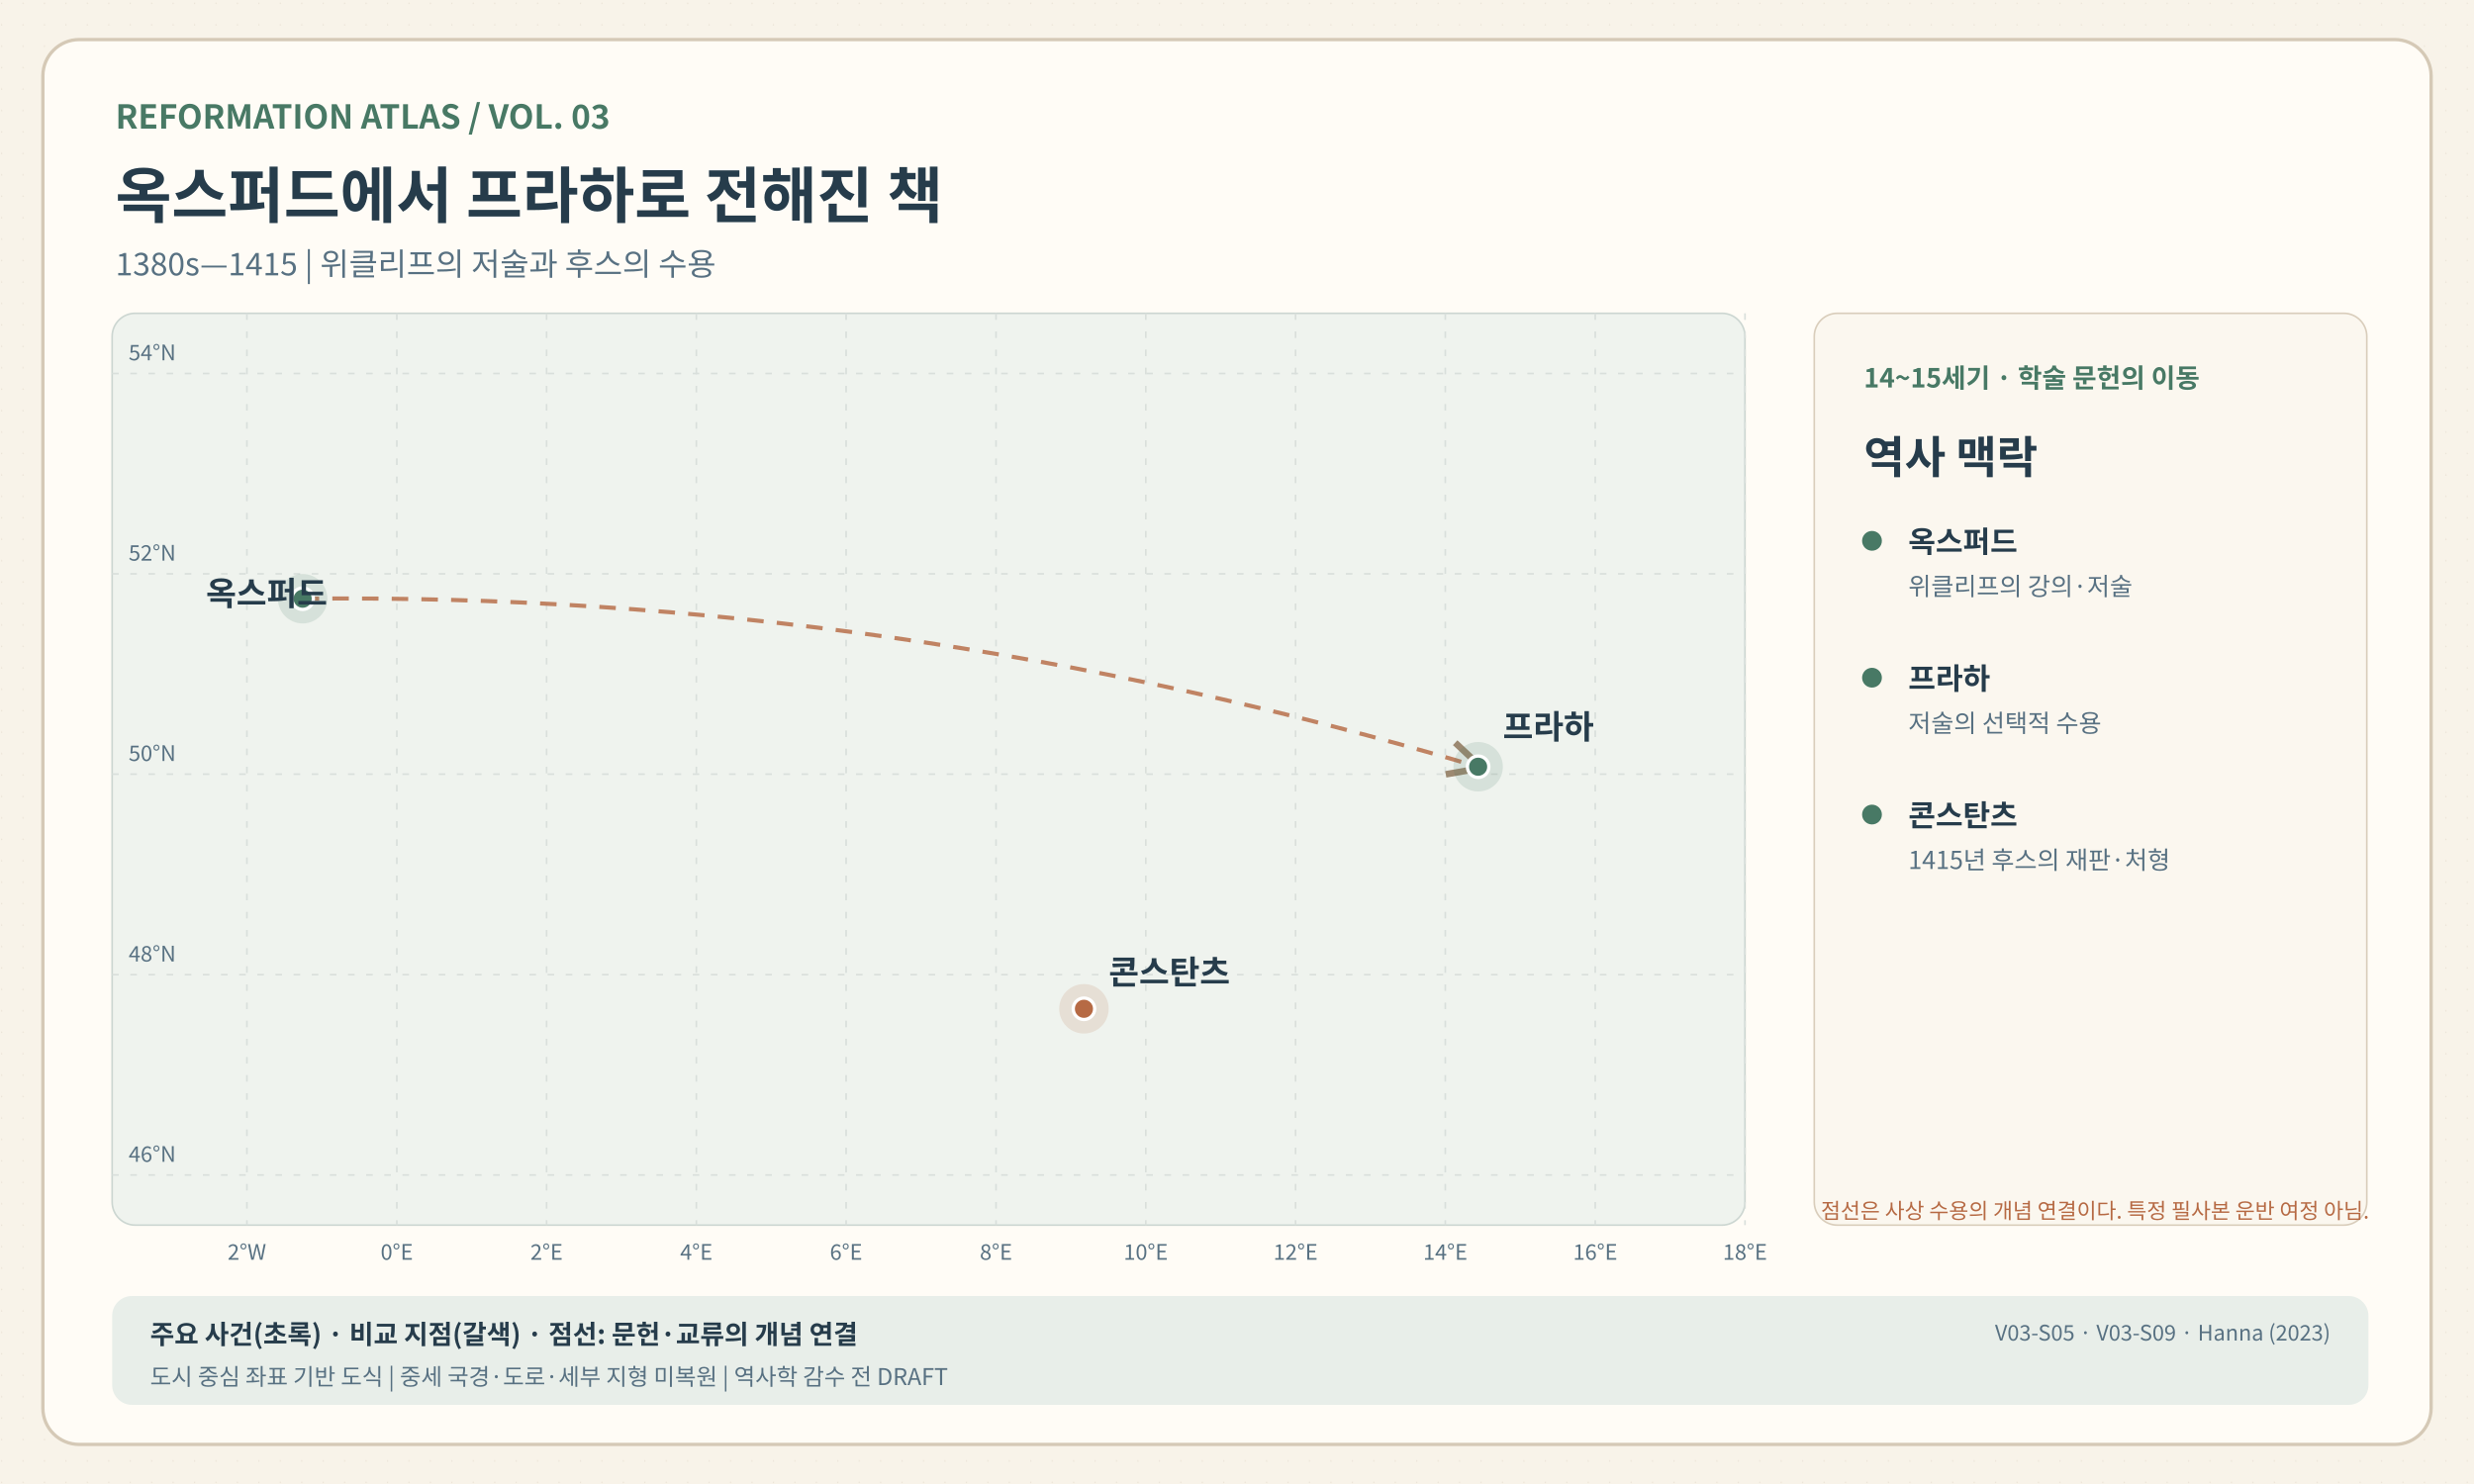
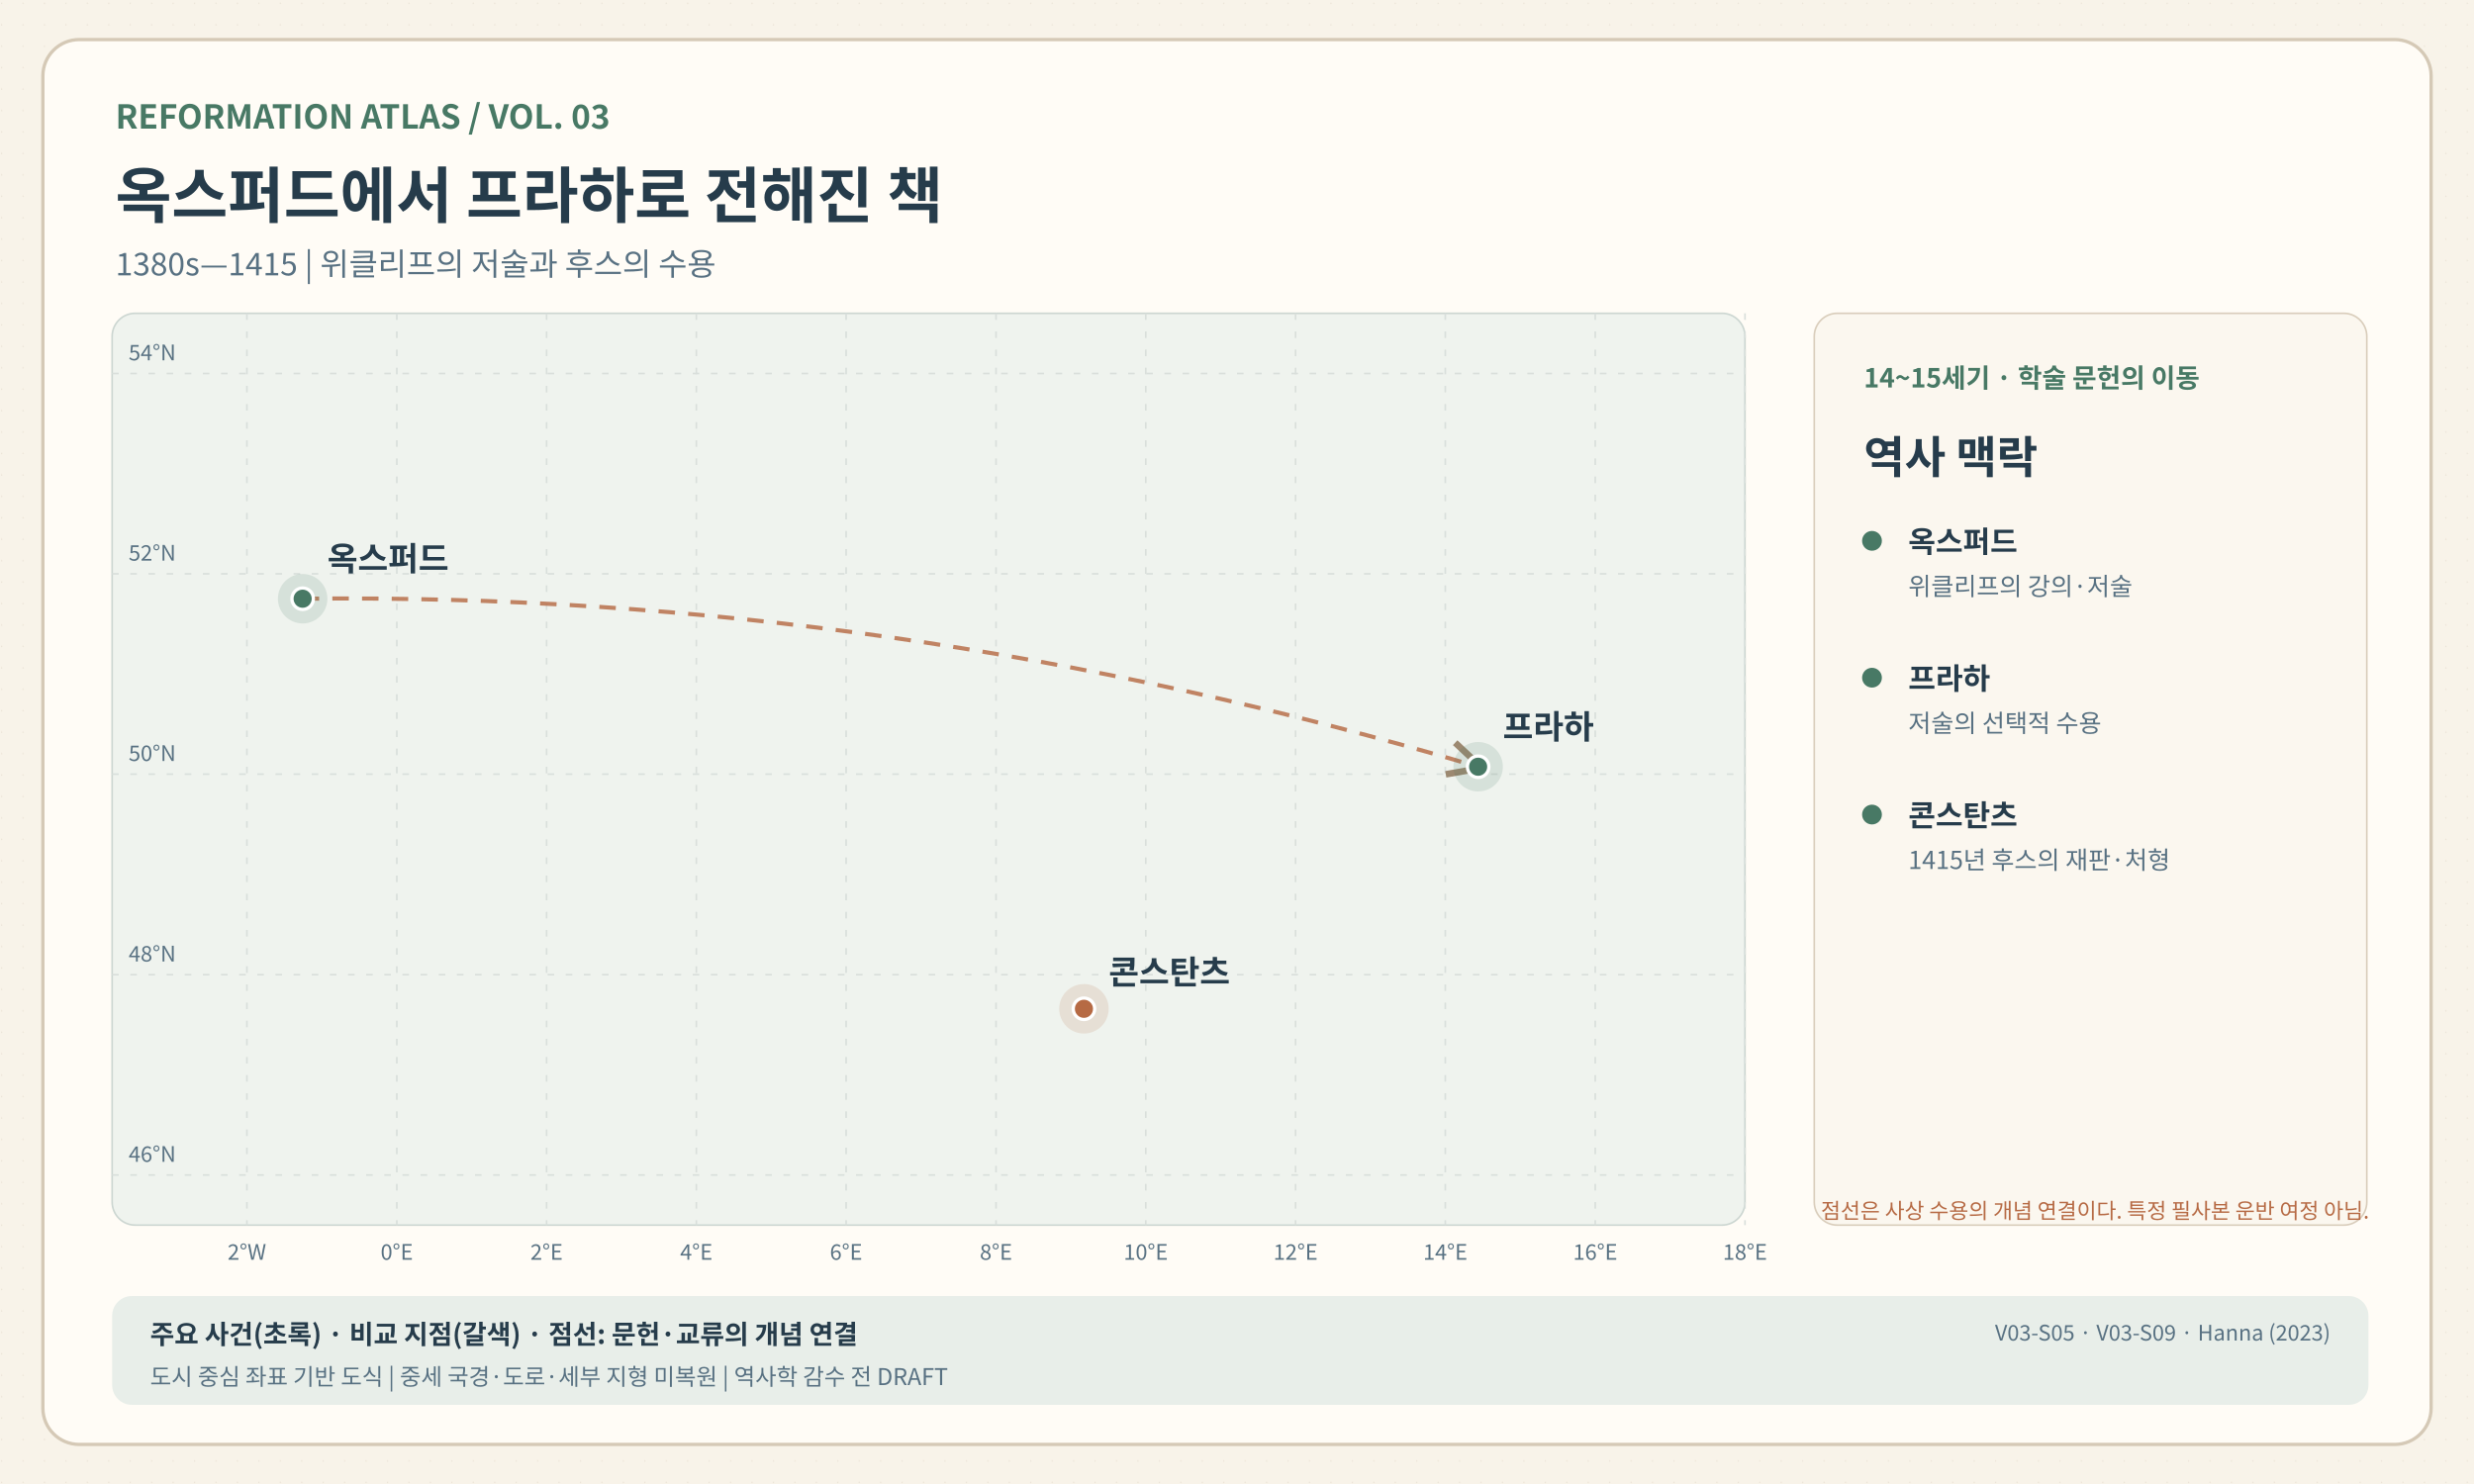
<svg xmlns="http://www.w3.org/2000/svg" viewBox="0 0 1500 900" width="1500" height="900" role="img" aria-label="옥스퍼드에서 프라하로 전해진 책">
  <defs>
    <pattern id="grain" patternUnits="userSpaceOnUse" width="13" height="13">
      <circle cx="1" cy="2" r=".42" fill="#BEAD96" opacity=".24" />
    </pattern>
    <marker id="arr" markerWidth="10" markerHeight="10" refX="8" refY="5" orient="auto">
      <path d="M1 1 L9 5 L1 9" fill="none" stroke="#8A7155" stroke-width="1.6" />
    </marker>
  </defs>
  <rect width="1500" height="900" fill="#F8F3E9" />
  <rect width="1500" height="900" fill="url(#grain)" />
  <rect x="26" y="24" width="1448" height="852" rx="22" fill="#FFFCF6" stroke="#D5C9B6" stroke-width="2" />
  <text x="70.0" y="78.0" font-family="NanumSquare,Noto Sans CJK KR,Arial,sans-serif" font-size="20" fill="#487965" font-weight="700" text-anchor="start">REFORMATION ATLAS   /   VOL. 03</text>
  <text x="70.0" y="132.0" font-family="NanumSquare,Noto Sans CJK KR,Arial,sans-serif" font-size="37" fill="#263C4B" font-weight="800" text-anchor="start">옥스퍼드에서 프라하로 전해진 책</text>
  <text x="70.0" y="167.0" font-family="NanumSquare,Noto Sans CJK KR,Arial,sans-serif" font-size="19" fill="#587182" font-weight="400" text-anchor="start">1380s—1415  |  위클리프의 저술과 후스의 수용</text>
  <rect x="68" y="190" width="990" height="553" rx="14" fill="#EFF3EE" stroke="#CCD6D1" />
  <path d="M149.7,190v553" stroke="#D9DFDB" stroke-dasharray="4 7" />
  <text x="149.7" y="764.0" font-family="NanumSquare,Noto Sans CJK KR,Arial,sans-serif" font-size="13" fill="#587182" font-weight="400" text-anchor="middle">2°W</text>
  <path d="M240.6,190v553" stroke="#D9DFDB" stroke-dasharray="4 7" />
  <text x="240.6" y="764.0" font-family="NanumSquare,Noto Sans CJK KR,Arial,sans-serif" font-size="13" fill="#587182" font-weight="400" text-anchor="middle">0°E</text>
  <path d="M331.4,190v553" stroke="#D9DFDB" stroke-dasharray="4 7" />
  <text x="331.4" y="764.0" font-family="NanumSquare,Noto Sans CJK KR,Arial,sans-serif" font-size="13" fill="#587182" font-weight="400" text-anchor="middle">2°E</text>
  <path d="M422.2,190v553" stroke="#D9DFDB" stroke-dasharray="4 7" />
  <text x="422.2" y="764.0" font-family="NanumSquare,Noto Sans CJK KR,Arial,sans-serif" font-size="13" fill="#587182" font-weight="400" text-anchor="middle">4°E</text>
  <path d="M513.0,190v553" stroke="#D9DFDB" stroke-dasharray="4 7" />
  <text x="513.0" y="764.0" font-family="NanumSquare,Noto Sans CJK KR,Arial,sans-serif" font-size="13" fill="#587182" font-weight="400" text-anchor="middle">6°E</text>
  <path d="M603.9,190v553" stroke="#D9DFDB" stroke-dasharray="4 7" />
  <text x="603.9" y="764.0" font-family="NanumSquare,Noto Sans CJK KR,Arial,sans-serif" font-size="13" fill="#587182" font-weight="400" text-anchor="middle">8°E</text>
  <path d="M694.7,190v553" stroke="#D9DFDB" stroke-dasharray="4 7" />
  <text x="694.7" y="764.0" font-family="NanumSquare,Noto Sans CJK KR,Arial,sans-serif" font-size="13" fill="#587182" font-weight="400" text-anchor="middle">10°E</text>
  <path d="M785.5,190v553" stroke="#D9DFDB" stroke-dasharray="4 7" />
  <text x="785.5" y="764.0" font-family="NanumSquare,Noto Sans CJK KR,Arial,sans-serif" font-size="13" fill="#587182" font-weight="400" text-anchor="middle">12°E</text>
  <path d="M876.3,190v553" stroke="#D9DFDB" stroke-dasharray="4 7" />
  <text x="876.3" y="764.0" font-family="NanumSquare,Noto Sans CJK KR,Arial,sans-serif" font-size="13" fill="#587182" font-weight="400" text-anchor="middle">14°E</text>
  <path d="M967.2,190v553" stroke="#D9DFDB" stroke-dasharray="4 7" />
  <text x="967.2" y="764.0" font-family="NanumSquare,Noto Sans CJK KR,Arial,sans-serif" font-size="13" fill="#587182" font-weight="400" text-anchor="middle">16°E</text>
  <path d="M1058.0,190v553" stroke="#D9DFDB" stroke-dasharray="4 7" />
  <text x="1058.0" y="764.0" font-family="NanumSquare,Noto Sans CJK KR,Arial,sans-serif" font-size="13" fill="#587182" font-weight="400" text-anchor="middle">18°E</text>
  <path d="M68,712.6h990" stroke="#D9DFDB" stroke-dasharray="4 7" />
  <text x="78.0" y="704.6" font-family="NanumSquare,Noto Sans CJK KR,Arial,sans-serif" font-size="13" fill="#587182" font-weight="400" text-anchor="start">46°N</text>
  <path d="M68,591.1h990" stroke="#D9DFDB" stroke-dasharray="4 7" />
  <text x="78.0" y="583.1" font-family="NanumSquare,Noto Sans CJK KR,Arial,sans-serif" font-size="13" fill="#587182" font-weight="400" text-anchor="start">48°N</text>
  <path d="M68,469.5h990" stroke="#D9DFDB" stroke-dasharray="4 7" />
  <text x="78.0" y="461.5" font-family="NanumSquare,Noto Sans CJK KR,Arial,sans-serif" font-size="13" fill="#587182" font-weight="400" text-anchor="start">50°N</text>
  <path d="M68,348.0h990" stroke="#D9DFDB" stroke-dasharray="4 7" />
  <text x="78.0" y="340.0" font-family="NanumSquare,Noto Sans CJK KR,Arial,sans-serif" font-size="13" fill="#587182" font-weight="400" text-anchor="start">52°N</text>
  <path d="M68,226.5h990" stroke="#D9DFDB" stroke-dasharray="4 7" />
  <text x="78.0" y="218.5" font-family="NanumSquare,Noto Sans CJK KR,Arial,sans-serif" font-size="13" fill="#587182" font-weight="400" text-anchor="start">54°N</text>
  <path d="M183.5,363.1 Q539.8,359.0 896.2,465.0" stroke="#B66A44" stroke-width="2.5" stroke-dasharray="10 8" fill="none" marker-end="url(#arr)" opacity=".82" />
  <circle cx="183.5" cy="363.1" r="15" fill="#487965" opacity=".15" />
  <circle cx="183.5" cy="363.1" r="6.5" fill="#487965" stroke="white" stroke-width="2" />
-   <text x="198.5" y="367.1" font-family="NanumSquare,Noto Sans CJK KR,Arial,sans-serif" font-size="20" fill="#263C4B" font-weight="700" text-anchor="end">옥스퍼드</text>
+   <text x="198.5" y="346.0" font-family="NanumSquare,Noto Sans CJK KR,Arial,sans-serif" font-size="20" fill="#263C4B" font-weight="700" text-anchor="start">옥스퍼드</text>
  <circle cx="896.2" cy="465.0" r="15" fill="#487965" opacity=".15" />
  <circle cx="896.2" cy="465.0" r="6.5" fill="#487965" stroke="white" stroke-width="2" />
  <text x="911.2" y="448.0" font-family="NanumSquare,Noto Sans CJK KR,Arial,sans-serif" font-size="20" fill="#263C4B" font-weight="700" text-anchor="start">프라하</text>
  <circle cx="657.2" cy="611.8" r="15" fill="#B66A44" opacity=".15" />
  <circle cx="657.2" cy="611.8" r="6.5" fill="#B66A44" stroke="white" stroke-width="2" />
  <text x="672.2" y="596.8" font-family="NanumSquare,Noto Sans CJK KR,Arial,sans-serif" font-size="20" fill="#263C4B" font-weight="700" text-anchor="start">콘스탄츠</text>
  <rect x="1100" y="190" width="335" height="553" rx="14" fill="#FBF7EF" stroke="#D9CDBB" />
  <text x="1130.0" y="235.0" font-family="NanumSquare,Noto Sans CJK KR,Arial,sans-serif" font-size="16" fill="#487965" font-weight="700" text-anchor="start">14~15세기 · 학술 문헌의 이동</text>
  <text x="1130.0" y="287.0" font-family="NanumSquare,Noto Sans CJK KR,Arial,sans-serif" font-size="27" fill="#263C4B" font-weight="800" text-anchor="start">역사 맥락</text>
  <circle cx="1135" cy="328" r="6" fill="#487965" />
  <text x="1157.0" y="335.0" font-family="NanumSquare,Noto Sans CJK KR,Arial,sans-serif" font-size="18" fill="#263C4B" font-weight="700" text-anchor="start">옥스퍼드</text>
  <text x="1157.0" y="361.0" font-family="NanumSquare,Noto Sans CJK KR,Arial,sans-serif" font-size="15" fill="#587182" font-weight="400" text-anchor="start">위클리프의 강의·저술</text>
  <circle cx="1135" cy="411" r="6" fill="#487965" />
  <text x="1157.0" y="418.0" font-family="NanumSquare,Noto Sans CJK KR,Arial,sans-serif" font-size="18" fill="#263C4B" font-weight="700" text-anchor="start">프라하</text>
  <text x="1157.0" y="444.0" font-family="NanumSquare,Noto Sans CJK KR,Arial,sans-serif" font-size="15" fill="#587182" font-weight="400" text-anchor="start">저술의 선택적 수용</text>
  <circle cx="1135" cy="494" r="6" fill="#487965" />
  <text x="1157.0" y="501.0" font-family="NanumSquare,Noto Sans CJK KR,Arial,sans-serif" font-size="18" fill="#263C4B" font-weight="700" text-anchor="start">콘스탄츠</text>
  <text x="1157.0" y="527.0" font-family="NanumSquare,Noto Sans CJK KR,Arial,sans-serif" font-size="15" fill="#587182" font-weight="400" text-anchor="start">1415년 후스의 재판·처형</text>
  <rect x="68" y="786" width="1368" height="66" rx="12" fill="#E8EEE9" />
  <text x="91.0" y="815.0" font-family="NanumSquare,Noto Sans CJK KR,Arial,sans-serif" font-size="16" fill="#263C4B" font-weight="650" text-anchor="start">주요 사건(초록) · 비교 지점(갈색) · 점선: 문헌·교류의 개념 연결</text>
  <text x="91.0" y="840.0" font-family="NanumSquare,Noto Sans CJK KR,Arial,sans-serif" font-size="14" fill="#587182" font-weight="400" text-anchor="start">도시 중심 좌표 기반 도식 | 중세 국경·도로·세부 지형 미복원 | 역사학 감수 전 DRAFT</text>
  <text x="1413.0" y="813.0" font-family="NanumSquare,Noto Sans CJK KR,Arial,sans-serif" font-size="13" fill="#587182" font-weight="400" text-anchor="end">V03-S05 · V03-S09 · Hanna (2023)</text>
  <text x="1104.0" y="739.0" font-family="NanumSquare,Noto Sans CJK KR,Arial,sans-serif" font-size="13" fill="#B66A44" font-weight="400" text-anchor="start">점선은 사상 수용의 개념 연결이다. 특정 필사본 운반 여정 아님.</text>
</svg>
